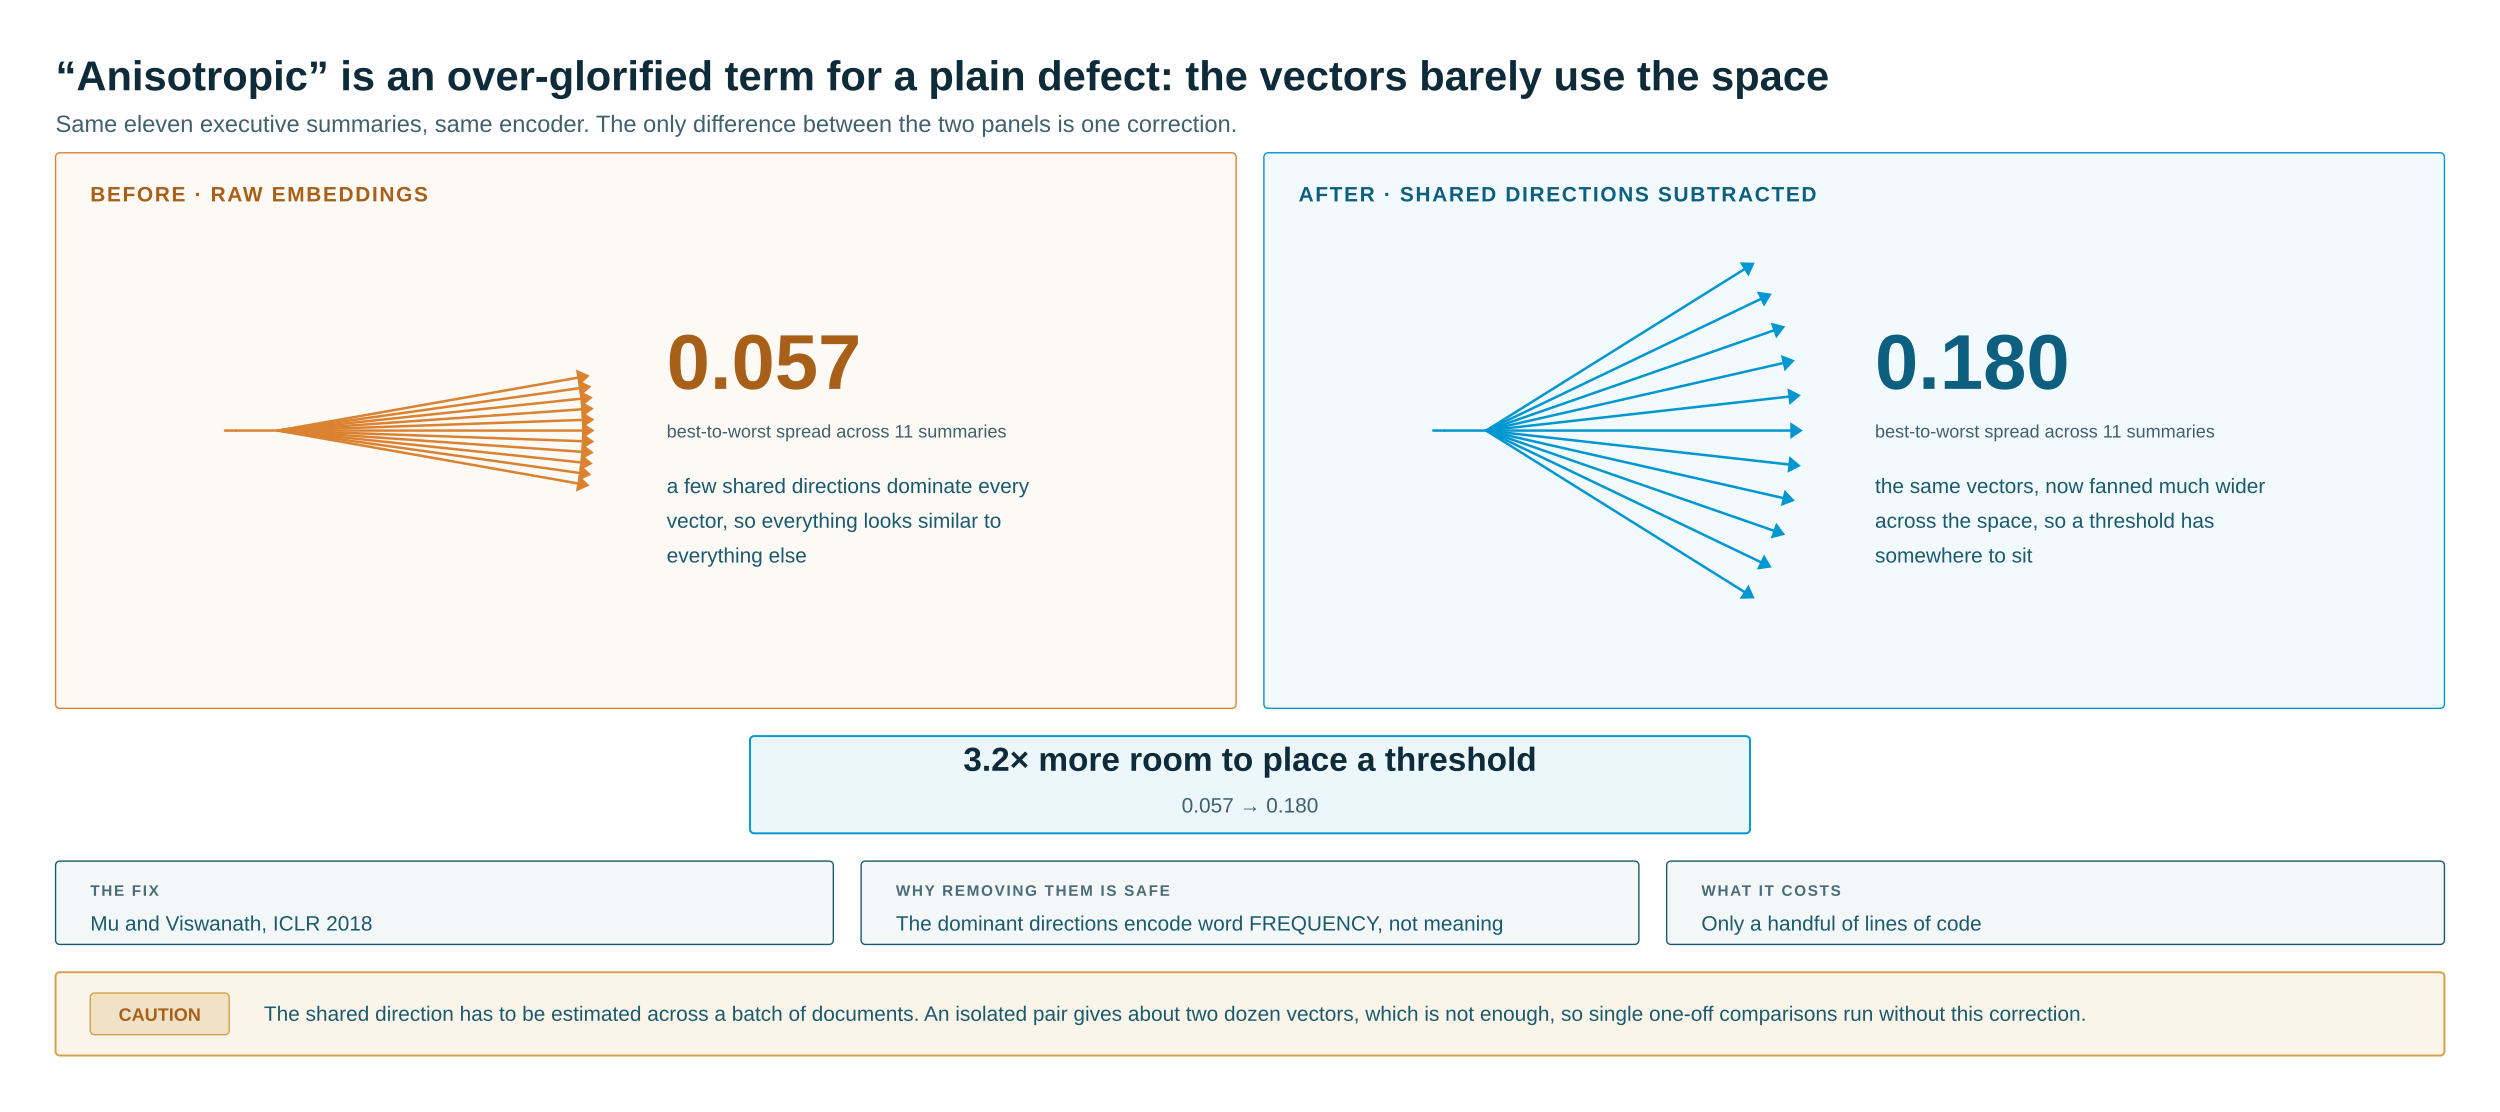
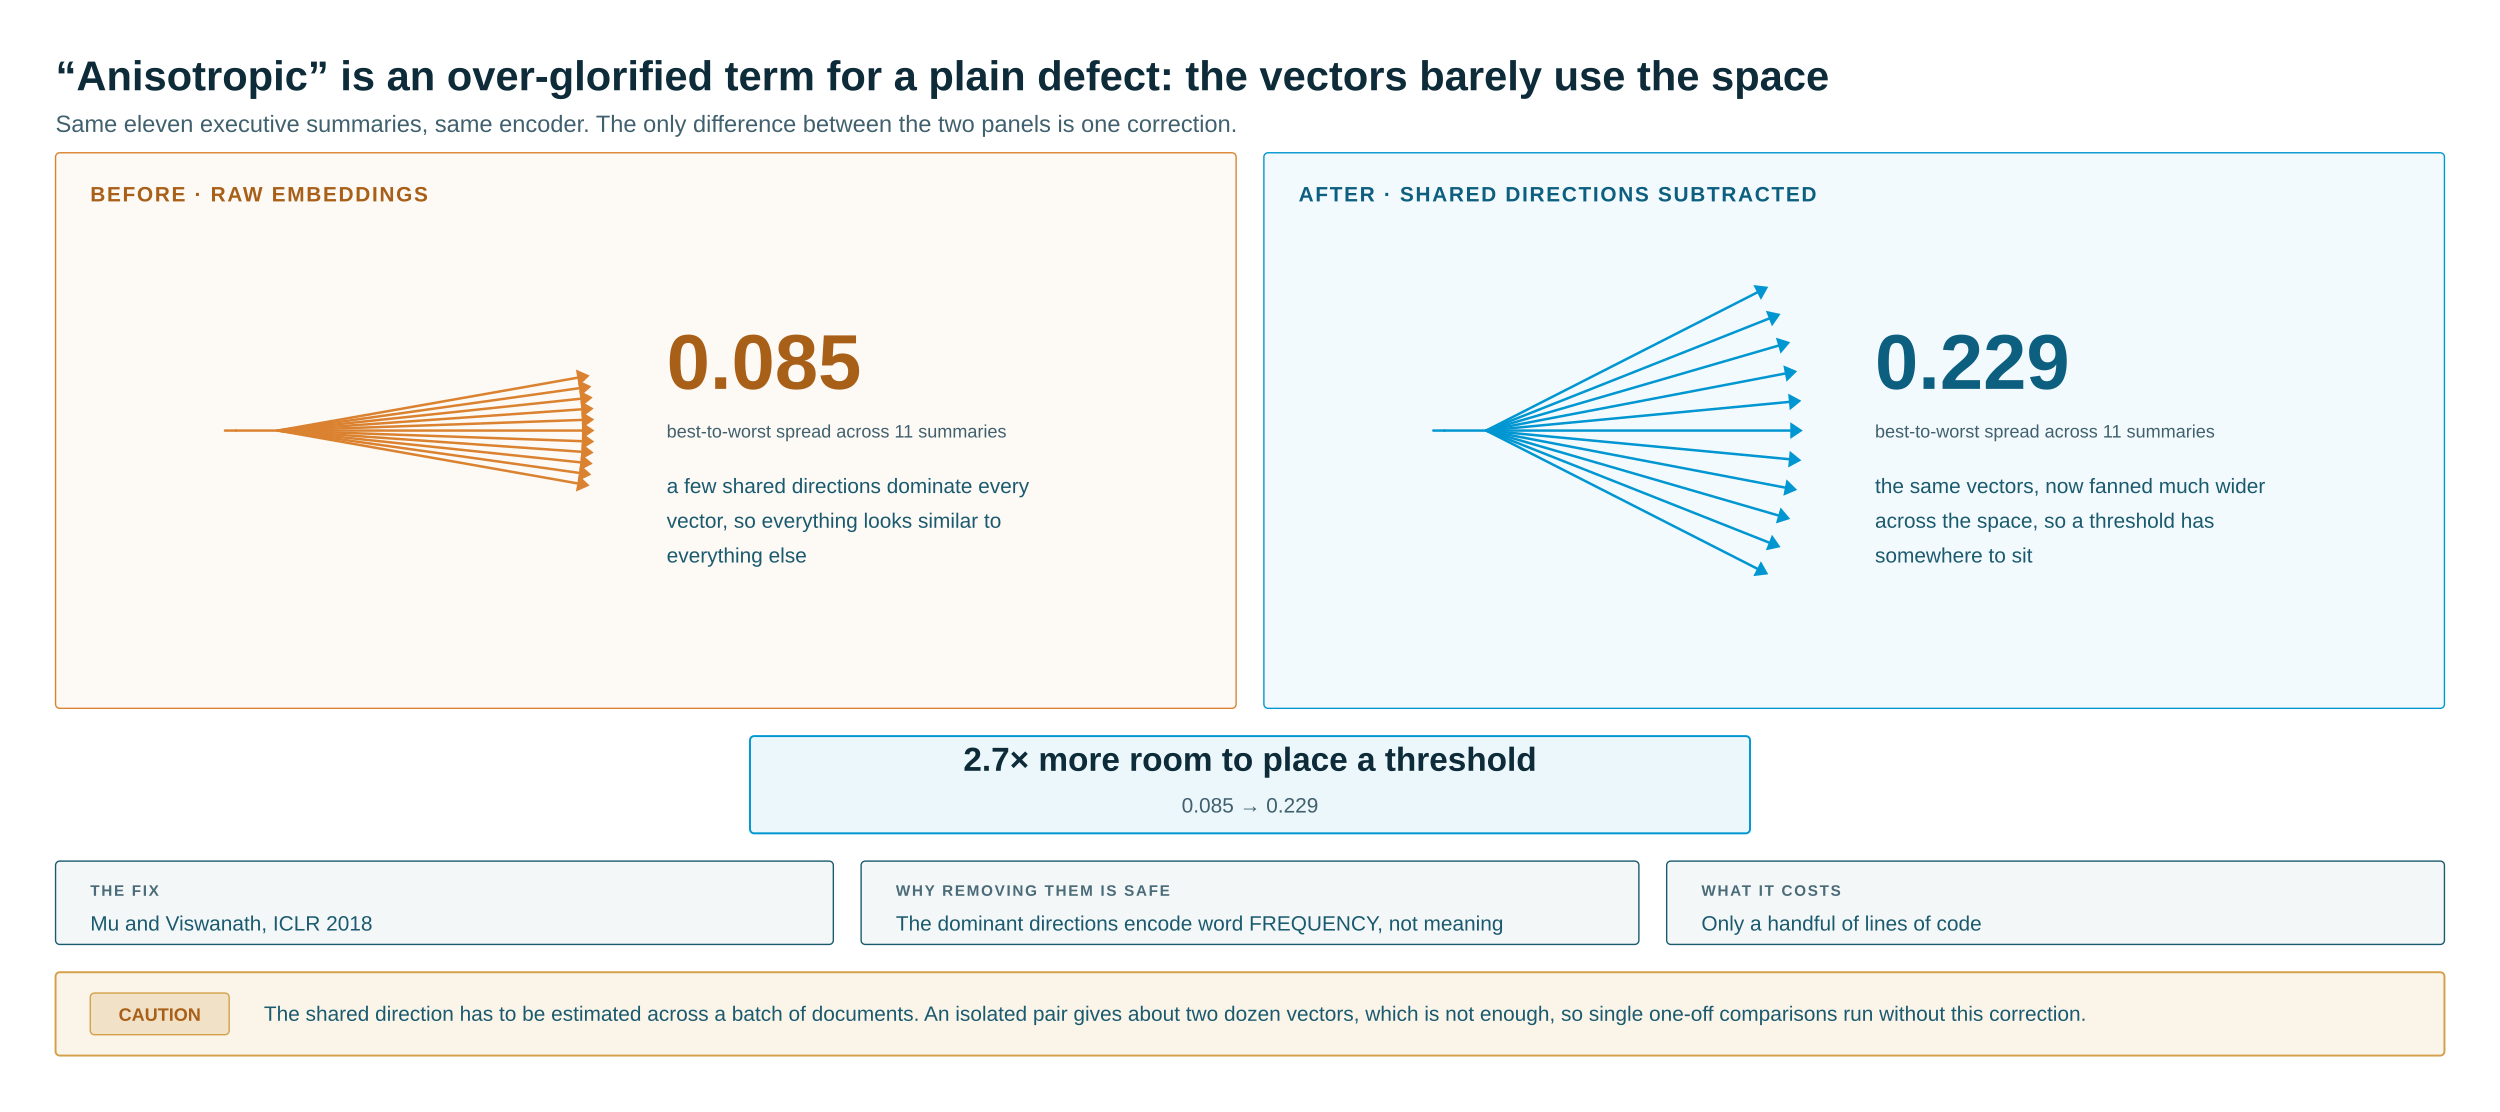
<svg xmlns="http://www.w3.org/2000/svg" viewBox="0 0 1800 800" preserveAspectRatio="xMidYMid meet">
  <style>
    /* light mode - default; accent text uses darkened palette variants for WCAG */
    .fg-1 { fill: #0d2b38; }
    .fg-2 { fill: #1a5a6e; }
    .fg-3 { fill: #40606d; }
    .fg-4 { fill: #4a6b78; }
    .t-or { fill: #a85f18; }
    .t-cy { fill: #0d5f80; }

    .card-or { fill: #da8230; fill-opacity: 0.05; stroke: #da8230; stroke-width: 1; }
    .card-cy { fill: #0096d1; fill-opacity: 0.05; stroke: #0096d1; stroke-width: 1; }
    .chip    { fill: #1a5a6e; fill-opacity: 0.05; stroke: #1a5a6e; stroke-width: 1; }
    .badge   { fill: #0096d1; fill-opacity: 0.08; stroke: #0096d1; stroke-width: 1.4; }
    .caution { fill: #d4a04a; fill-opacity: 0.12; stroke: #d4a04a; stroke-width: 1.4; }
    .caution-tab { fill: #d4a04a; fill-opacity: 0.22; stroke: #d4a04a; stroke-width: 1; }

    .ray-or  { stroke: #da8230; stroke-width: 1.8; fill: none; }
    .head-or { fill: #da8230; stroke: none; }
    .ray-cy  { stroke: #0096d1; stroke-width: 1.8; fill: none; }
    .head-cy { fill: #0096d1; stroke: none; }

    @media (prefers-color-scheme: dark) {
      .fg-1 { fill: #d8ecf5; }
      .fg-2 { fill: #b3d4e2; }
      .fg-3 { fill: #93b2c0; }
      .fg-4 { fill: #85a3b1; }
      .t-or { fill: #d4a04a; }
      .t-cy { fill: #5cc8e0; }

      .card-or { stroke: #d4a04a; fill: #d4a04a; }
      .card-cy { stroke: #5cc8e0; fill: #5cc8e0; }
      .chip    { stroke: #5cc8e0; fill: #5cc8e0; }
      .badge   { stroke: #5cc8e0; fill: #5cc8e0; }
      .caution { stroke: #d4a04a; fill: #d4a04a; }
      .caution-tab { fill: #d4a04a; }

      .ray-or  { stroke: #d4a04a; }
      .head-or { fill: #d4a04a; }
      .ray-cy  { stroke: #5cc8e0; }
      .head-cy { fill: #5cc8e0; }
    }
  </style>
  <rect x="0" y="0" width="1800" height="800" fill="transparent" />
  <defs>
    <pattern id="grid-pat-100" width="100" height="100" patternUnits="userSpaceOnUse">
      <path d="M 100 0 L 0 0 0 100" fill="none" stroke="red" stroke-width="0.6" />
    </pattern>
    <pattern id="grid-pat-20" width="20" height="20" patternUnits="userSpaceOnUse">
      <path d="M 20 0 L 0 0 0 20" fill="none" stroke="red" stroke-width="0.35" />
    </pattern>
    <pattern id="grid-pat-5" width="5" height="5" patternUnits="userSpaceOnUse">
      <path d="M 5 0 L 0 0 0 5" fill="none" stroke="red" stroke-width="0.15" />
    </pattern>
  </defs>
  <g id="grid-100" display="none">
    <rect x="0" y="0" width="1800" height="800" fill="url(#grid-pat-100)" />
  </g>
  <g id="grid-20" display="none">
    <rect x="0" y="0" width="1800" height="800" fill="url(#grid-pat-20)" />
  </g>
  <g id="grid-5" display="none">
    <rect x="0" y="0" width="1800" height="800" fill="url(#grid-pat-5)" />
  </g>
  <g id="guide-grid" display="none">
    <line x1="40" y1="0" x2="40" y2="800" stroke="red" stroke-width="0.5" />
    <line x1="890" y1="0" x2="890" y2="800" stroke="red" stroke-width="0.5" />
    <line x1="910" y1="0" x2="910" y2="800" stroke="red" stroke-width="0.5" />
    <line x1="1760" y1="0" x2="1760" y2="800" stroke="red" stroke-width="0.5" />
    <line x1="0" y1="95" x2="1800" y2="95" stroke="red" stroke-width="0.5" />
    <line x1="0" y1="110" x2="1800" y2="110" stroke="red" stroke-width="0.5" />
    <line x1="0" y1="310" x2="1800" y2="310" stroke="red" stroke-width="0.5" />
    <line x1="0" y1="510" x2="1800" y2="510" stroke="red" stroke-width="0.5" />
    <line x1="0" y1="530" x2="1800" y2="530" stroke="red" stroke-width="0.5" />
    <line x1="0" y1="600" x2="1800" y2="600" stroke="red" stroke-width="0.5" />
    <line x1="0" y1="620" x2="1800" y2="620" stroke="red" stroke-width="0.5" />
    <line x1="0" y1="680" x2="1800" y2="680" stroke="red" stroke-width="0.5" />
    <line x1="0" y1="700" x2="1800" y2="700" stroke="red" stroke-width="0.5" />
    <line x1="0" y1="760" x2="1800" y2="760" stroke="red" stroke-width="0.5" />
  </g>
  <g id="background">
    <g id="card-1">
      <rect class="card-or" x="40" y="110" width="850" height="400" rx="3" />
    </g>
    <g id="card-2">
      <rect class="card-cy" x="910" y="110" width="850" height="400" rx="3" />
    </g>
  </g>
  <g id="nodes">
    <g id="badge">
      <rect class="badge" x="540" y="530" width="720" height="70" rx="3" />
    </g>
    <g id="fact-1">
      <rect class="chip" x="40" y="620" width="560" height="60" rx="3" />
    </g>
    <g id="fact-2">
      <rect class="chip" x="620" y="620" width="560" height="60" rx="3" />
    </g>
    <g id="fact-3">
      <rect class="chip" x="1200" y="620" width="560" height="60" rx="3" />
    </g>
    <g id="caution-strip">
      <rect class="caution" x="40" y="700" width="1720" height="60" rx="3" />
      <rect class="caution-tab" x="65" y="715" width="100" height="30" rx="3" />
    </g>
  </g>
  <g id="connectors">
    <g id="fan-before" class="manifold-connector ray-or" stroke-linejoin="round" stroke-linecap="round">
      <path d="M162.00,310.00 L170.00,310.00" />
      <path d="M170.00,310.00 L200.00,310.00" />
      <path d="M200.00,310.00 L415.68,271.97" />
      <polygon class="head-or" points="424.54,270.41 414.64,266.06 416.72,277.88" />
      <path d="M200.00,310.00 L416.87,279.52" />
      <polygon class="head-or" points="425.78,278.27 416.03,273.58 417.70,285.46" />
      <path d="M200.00,310.00 L417.80,287.11" />
      <polygon class="head-or" points="426.75,286.17 417.17,281.14 418.43,293.08" />
      <path d="M200.00,310.00 L418.47,294.73" />
      <polygon class="head-or" points="427.44,294.10 418.05,288.74 418.89,300.71" />
      <path d="M200.00,310.00 L418.87,302.35" />
      <polygon class="head-or" points="427.86,302.04 418.66,296.36 419.08,308.35" />
      <path d="M200.00,310.00 L419.00,310.00" />
      <polygon class="head-or" points="428.00,310.00 419.00,304.00 419.00,316.00" />
      <path d="M200.00,310.00 L418.87,317.65" />
      <polygon class="head-or" points="427.86,317.96 419.08,311.65 418.66,323.64" />
      <path d="M200.00,310.00 L418.47,325.27" />
      <polygon class="head-or" points="427.44,325.90 418.89,319.29 418.05,331.26" />
      <path d="M200.00,310.00 L417.80,332.89" />
      <polygon class="head-or" points="426.75,333.83 418.43,326.92 417.17,338.86" />
      <path d="M200.00,310.00 L416.87,340.48" />
      <polygon class="head-or" points="425.78,341.73 417.70,334.54 416.03,346.42" />
      <path d="M200.00,310.00 L415.68,348.03" />
      <polygon class="head-or" points="424.54,349.59 416.72,342.12 414.64,353.94" />
    </g>
    <g id="fan-after" class="manifold-connector ray-cy" stroke-linejoin="round" stroke-linecap="round">
      <path d="M1032.00,310.00 L1040.00,310.00" />
      <path d="M1040.00,310.00 L1070.00,310.00" />
-       <path d="M1070.00,310.00 L1255.72,193.95" />
-       <polygon class="head-cy" points="1263.35,189.18 1252.54,188.86 1258.90,199.04" />
-       <path d="M1070.00,310.00 L1267.50,215.37" />
-       <polygon class="head-cy" points="1275.62,211.48 1264.91,209.96 1270.09,220.78" />
-       <path d="M1070.00,310.00 L1276.82,237.98" />
-       <polygon class="head-cy" points="1285.32,235.02 1274.85,232.31 1278.80,243.64" />
-       <path d="M1070.00,310.00 L1283.55,261.48" />
-       <polygon class="head-cy" points="1292.33,259.48 1282.22,255.63 1284.88,267.33" />
-       <path d="M1070.00,310.00 L1287.64,285.59" />
-       <polygon class="head-cy" points="1296.58,284.58 1286.97,279.62 1288.31,291.55" />
+       <path d="M1070.00,310.00 L1265.13,210.58" />
+       <polygon class="head-cy" points="1273.15,206.49 1262.41,205.23 1267.85,215.92" />
+       <path d="M1070.00,310.00 L1273.62,229.38" />
+       <polygon class="head-cy" points="1281.99,226.07 1271.41,223.80 1275.83,234.96" />
+       <path d="M1070.00,310.00 L1280.30,248.90" />
+       <polygon class="head-cy" points="1288.95,246.39 1278.63,243.14 1281.98,254.66" />
+       <path d="M1070.00,310.00 L1285.12,268.96" />
+       <polygon class="head-cy" points="1293.96,267.28 1284.00,263.07 1286.25,274.86" />
+       <path d="M1070.00,310.00 L1288.03,289.39" />
+       <polygon class="head-cy" points="1296.99,288.54 1287.46,283.42 1288.59,295.36" />
      <path d="M1070.00,310.00 L1289.00,310.00" />
      <polygon class="head-cy" points="1298.00,310.00 1289.00,304.00 1289.00,316.00" />
-       <path d="M1070.00,310.00 L1287.64,334.41" />
-       <polygon class="head-cy" points="1296.58,335.42 1288.31,328.45 1286.97,340.38" />
-       <path d="M1070.00,310.00 L1283.55,358.52" />
-       <polygon class="head-cy" points="1292.33,360.52 1284.88,352.67 1282.22,364.37" />
-       <path d="M1070.00,310.00 L1276.82,382.02" />
-       <polygon class="head-cy" points="1285.32,384.98 1278.80,376.36 1274.85,387.69" />
-       <path d="M1070.00,310.00 L1267.50,404.63" />
-       <polygon class="head-cy" points="1275.62,408.52 1270.09,399.22 1264.91,410.04" />
-       <path d="M1070.00,310.00 L1255.72,426.05" />
-       <polygon class="head-cy" points="1263.35,430.82 1258.90,420.96 1252.54,431.14" />
+       <path d="M1070.00,310.00 L1288.03,330.61" />
+       <polygon class="head-cy" points="1296.99,331.46 1288.59,324.64 1287.46,336.58" />
+       <path d="M1070.00,310.00 L1285.12,351.04" />
+       <polygon class="head-cy" points="1293.96,352.72 1286.25,345.14 1284.00,356.93" />
+       <path d="M1070.00,310.00 L1280.30,371.10" />
+       <polygon class="head-cy" points="1288.95,373.61 1281.98,365.34 1278.63,376.86" />
+       <path d="M1070.00,310.00 L1273.62,390.62" />
+       <polygon class="head-cy" points="1281.99,393.93 1275.83,385.04 1271.41,396.20" />
+       <path d="M1070.00,310.00 L1265.13,409.42" />
+       <polygon class="head-cy" points="1273.15,413.51 1267.85,404.08 1262.41,414.77" />
    </g>
  </g>
  <g id="content">
    <g id="header">
      <text class="fg-1" x="40" y="65" font-family="Segoe UI, Arial, sans-serif" font-size="30" font-weight="700">“Anisotropic” is an over-glorified term for a plain defect: the vectors barely use the space</text>
      <text class="fg-3" x="40" y="95" font-family="Segoe UI, Arial, sans-serif" font-size="17">Same eleven executive summaries, same encoder. The only difference between the two panels is one correction.</text>
    </g>
    <g id="label-before">
      <text class="t-or" x="65" y="145" font-family="Segoe UI, Arial, sans-serif" font-size="15" font-weight="700" letter-spacing="1.2">BEFORE · RAW EMBEDDINGS</text>
    </g>
    <g id="readout-before">
-       <text class="t-or" x="480" y="280" font-family="Segoe UI, Arial, sans-serif" font-size="56" font-weight="700">0.057</text>
+       <text class="t-or" x="480" y="280" font-family="Segoe UI, Arial, sans-serif" font-size="56" font-weight="700">0.085</text>
      <text class="fg-3" x="480" y="315" font-family="Segoe UI, Arial, sans-serif" font-size="13">best-to-worst spread across 11 summaries</text>
    </g>
    <g id="caption-before">
      <text class="fg-2" x="480" y="355" font-family="Segoe UI, Arial, sans-serif" font-size="15">a few shared directions dominate every</text>
      <text class="fg-2" x="480" y="380" font-family="Segoe UI, Arial, sans-serif" font-size="15">vector, so everything looks similar to</text>
      <text class="fg-2" x="480" y="405" font-family="Segoe UI, Arial, sans-serif" font-size="15">everything else</text>
    </g>
    <g id="label-after">
      <text class="t-cy" x="935" y="145" font-family="Segoe UI, Arial, sans-serif" font-size="15" font-weight="700" letter-spacing="1.2">AFTER · SHARED DIRECTIONS SUBTRACTED</text>
    </g>
    <g id="readout-after">
-       <text class="t-cy" x="1350" y="280" font-family="Segoe UI, Arial, sans-serif" font-size="56" font-weight="700">0.180</text>
+       <text class="t-cy" x="1350" y="280" font-family="Segoe UI, Arial, sans-serif" font-size="56" font-weight="700">0.229</text>
      <text class="fg-3" x="1350" y="315" font-family="Segoe UI, Arial, sans-serif" font-size="13">best-to-worst spread across 11 summaries</text>
    </g>
    <g id="caption-after">
      <text class="fg-2" x="1350" y="355" font-family="Segoe UI, Arial, sans-serif" font-size="15">the same vectors, now fanned much wider</text>
      <text class="fg-2" x="1350" y="380" font-family="Segoe UI, Arial, sans-serif" font-size="15">across the space, so a threshold has</text>
      <text class="fg-2" x="1350" y="405" font-family="Segoe UI, Arial, sans-serif" font-size="15">somewhere to sit</text>
    </g>
    <g id="badge-text">
-       <text class="fg-1" x="900" y="555" font-family="Segoe UI, Arial, sans-serif" font-size="24" font-weight="700" text-anchor="middle">3.2× more room to place a threshold</text>
-       <text class="fg-3" x="900" y="585" font-family="Segoe UI, Arial, sans-serif" font-size="15" text-anchor="middle">0.057 → 0.180</text>
+       <text class="fg-1" x="900" y="555" font-family="Segoe UI, Arial, sans-serif" font-size="24" font-weight="700" text-anchor="middle">2.7× more room to place a threshold</text>
+       <text class="fg-3" x="900" y="585" font-family="Segoe UI, Arial, sans-serif" font-size="15" text-anchor="middle">0.085 → 0.229</text>
    </g>
    <g id="fact-1-text">
      <text class="fg-4" x="65" y="645" font-family="Segoe UI, Arial, sans-serif" font-size="11" font-weight="700" letter-spacing="1.2">THE FIX</text>
      <text class="fg-2" x="65" y="670" font-family="Segoe UI, Arial, sans-serif" font-size="15">Mu and Viswanath, ICLR 2018</text>
    </g>
    <g id="fact-2-text">
      <text class="fg-4" x="645" y="645" font-family="Segoe UI, Arial, sans-serif" font-size="11" font-weight="700" letter-spacing="1.2">WHY REMOVING THEM IS SAFE</text>
      <text class="fg-2" x="645" y="670" font-family="Segoe UI, Arial, sans-serif" font-size="15">The dominant directions encode word FREQUENCY, not meaning</text>
    </g>
    <g id="fact-3-text">
      <text class="fg-4" x="1225" y="645" font-family="Segoe UI, Arial, sans-serif" font-size="11" font-weight="700" letter-spacing="1.2">WHAT IT COSTS</text>
      <text class="fg-2" x="1225" y="670" font-family="Segoe UI, Arial, sans-serif" font-size="15">Only a handful of lines of code</text>
    </g>
    <g id="caution-text">
      <text class="t-or" x="115" y="735" font-family="Segoe UI, Arial, sans-serif" font-size="13" font-weight="700" text-anchor="middle">CAUTION</text>
      <text class="fg-2" x="190" y="735" font-family="Segoe UI, Arial, sans-serif" font-size="15">The shared direction has to be estimated across a batch of documents. An isolated pair gives about two dozen vectors, which is not enough, so single one-off comparisons run without this correction.</text>
    </g>
  </g>
  <g id="callouts">
  </g>
</svg>
